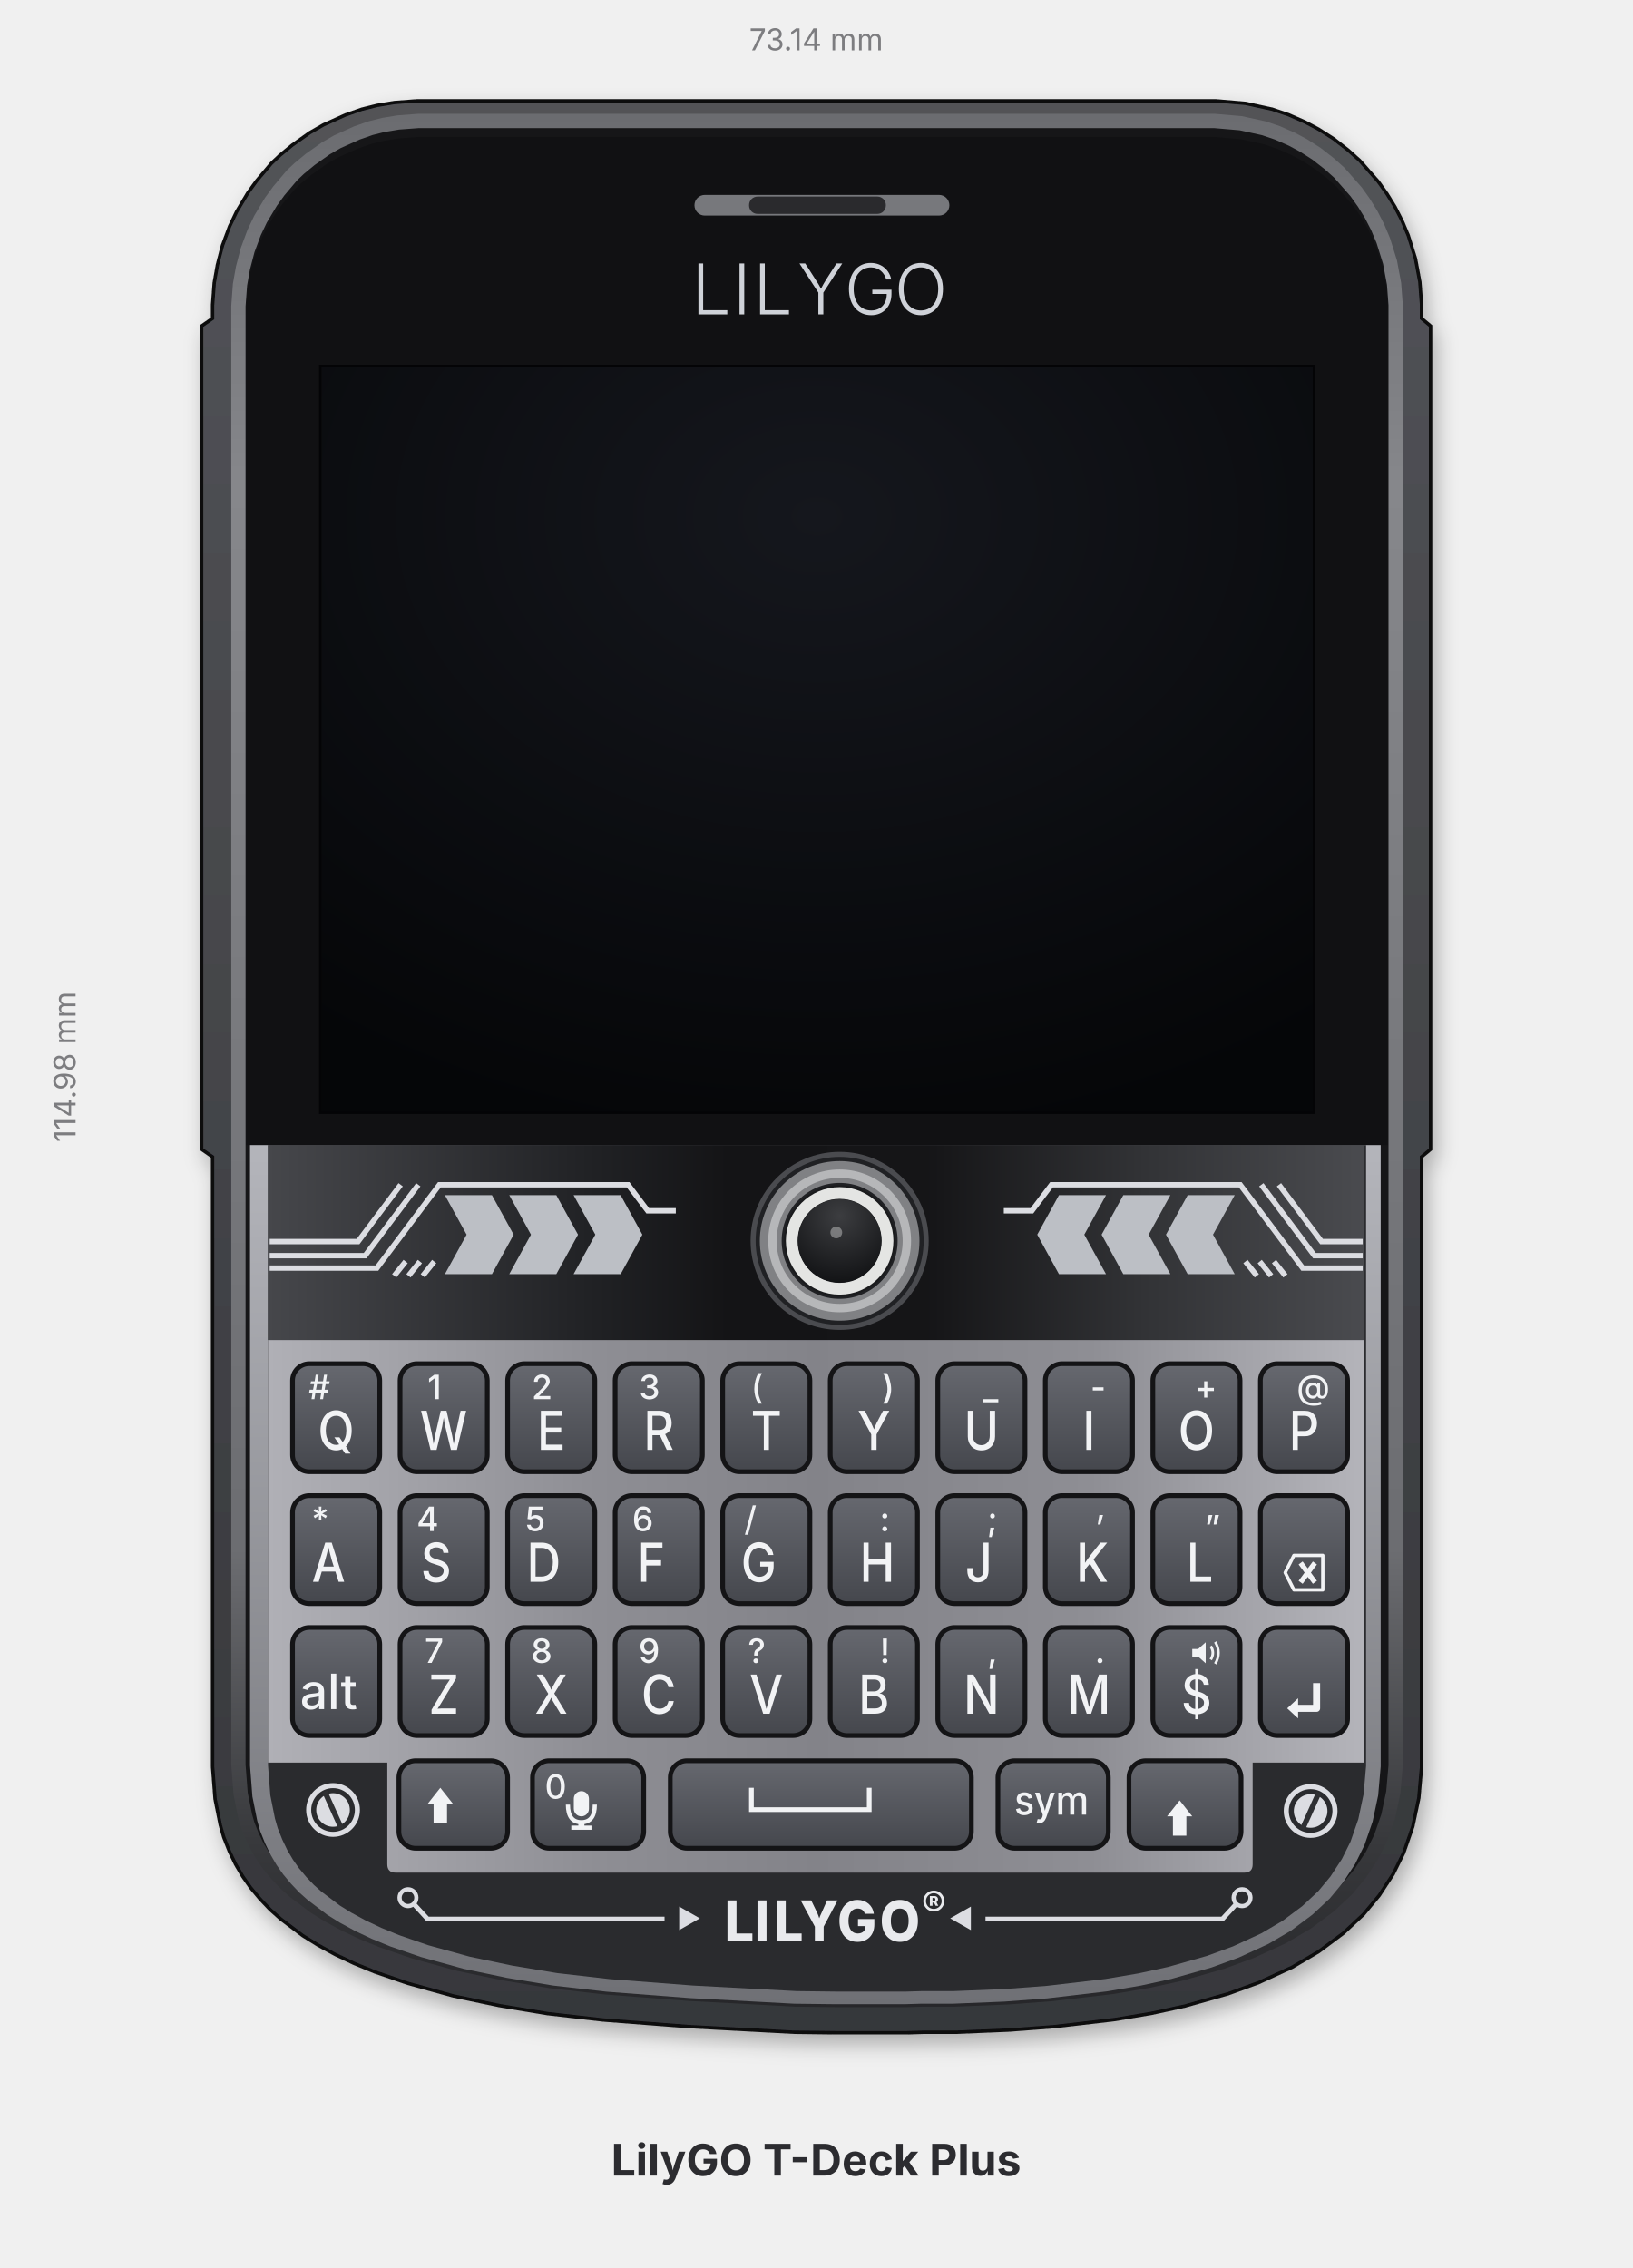
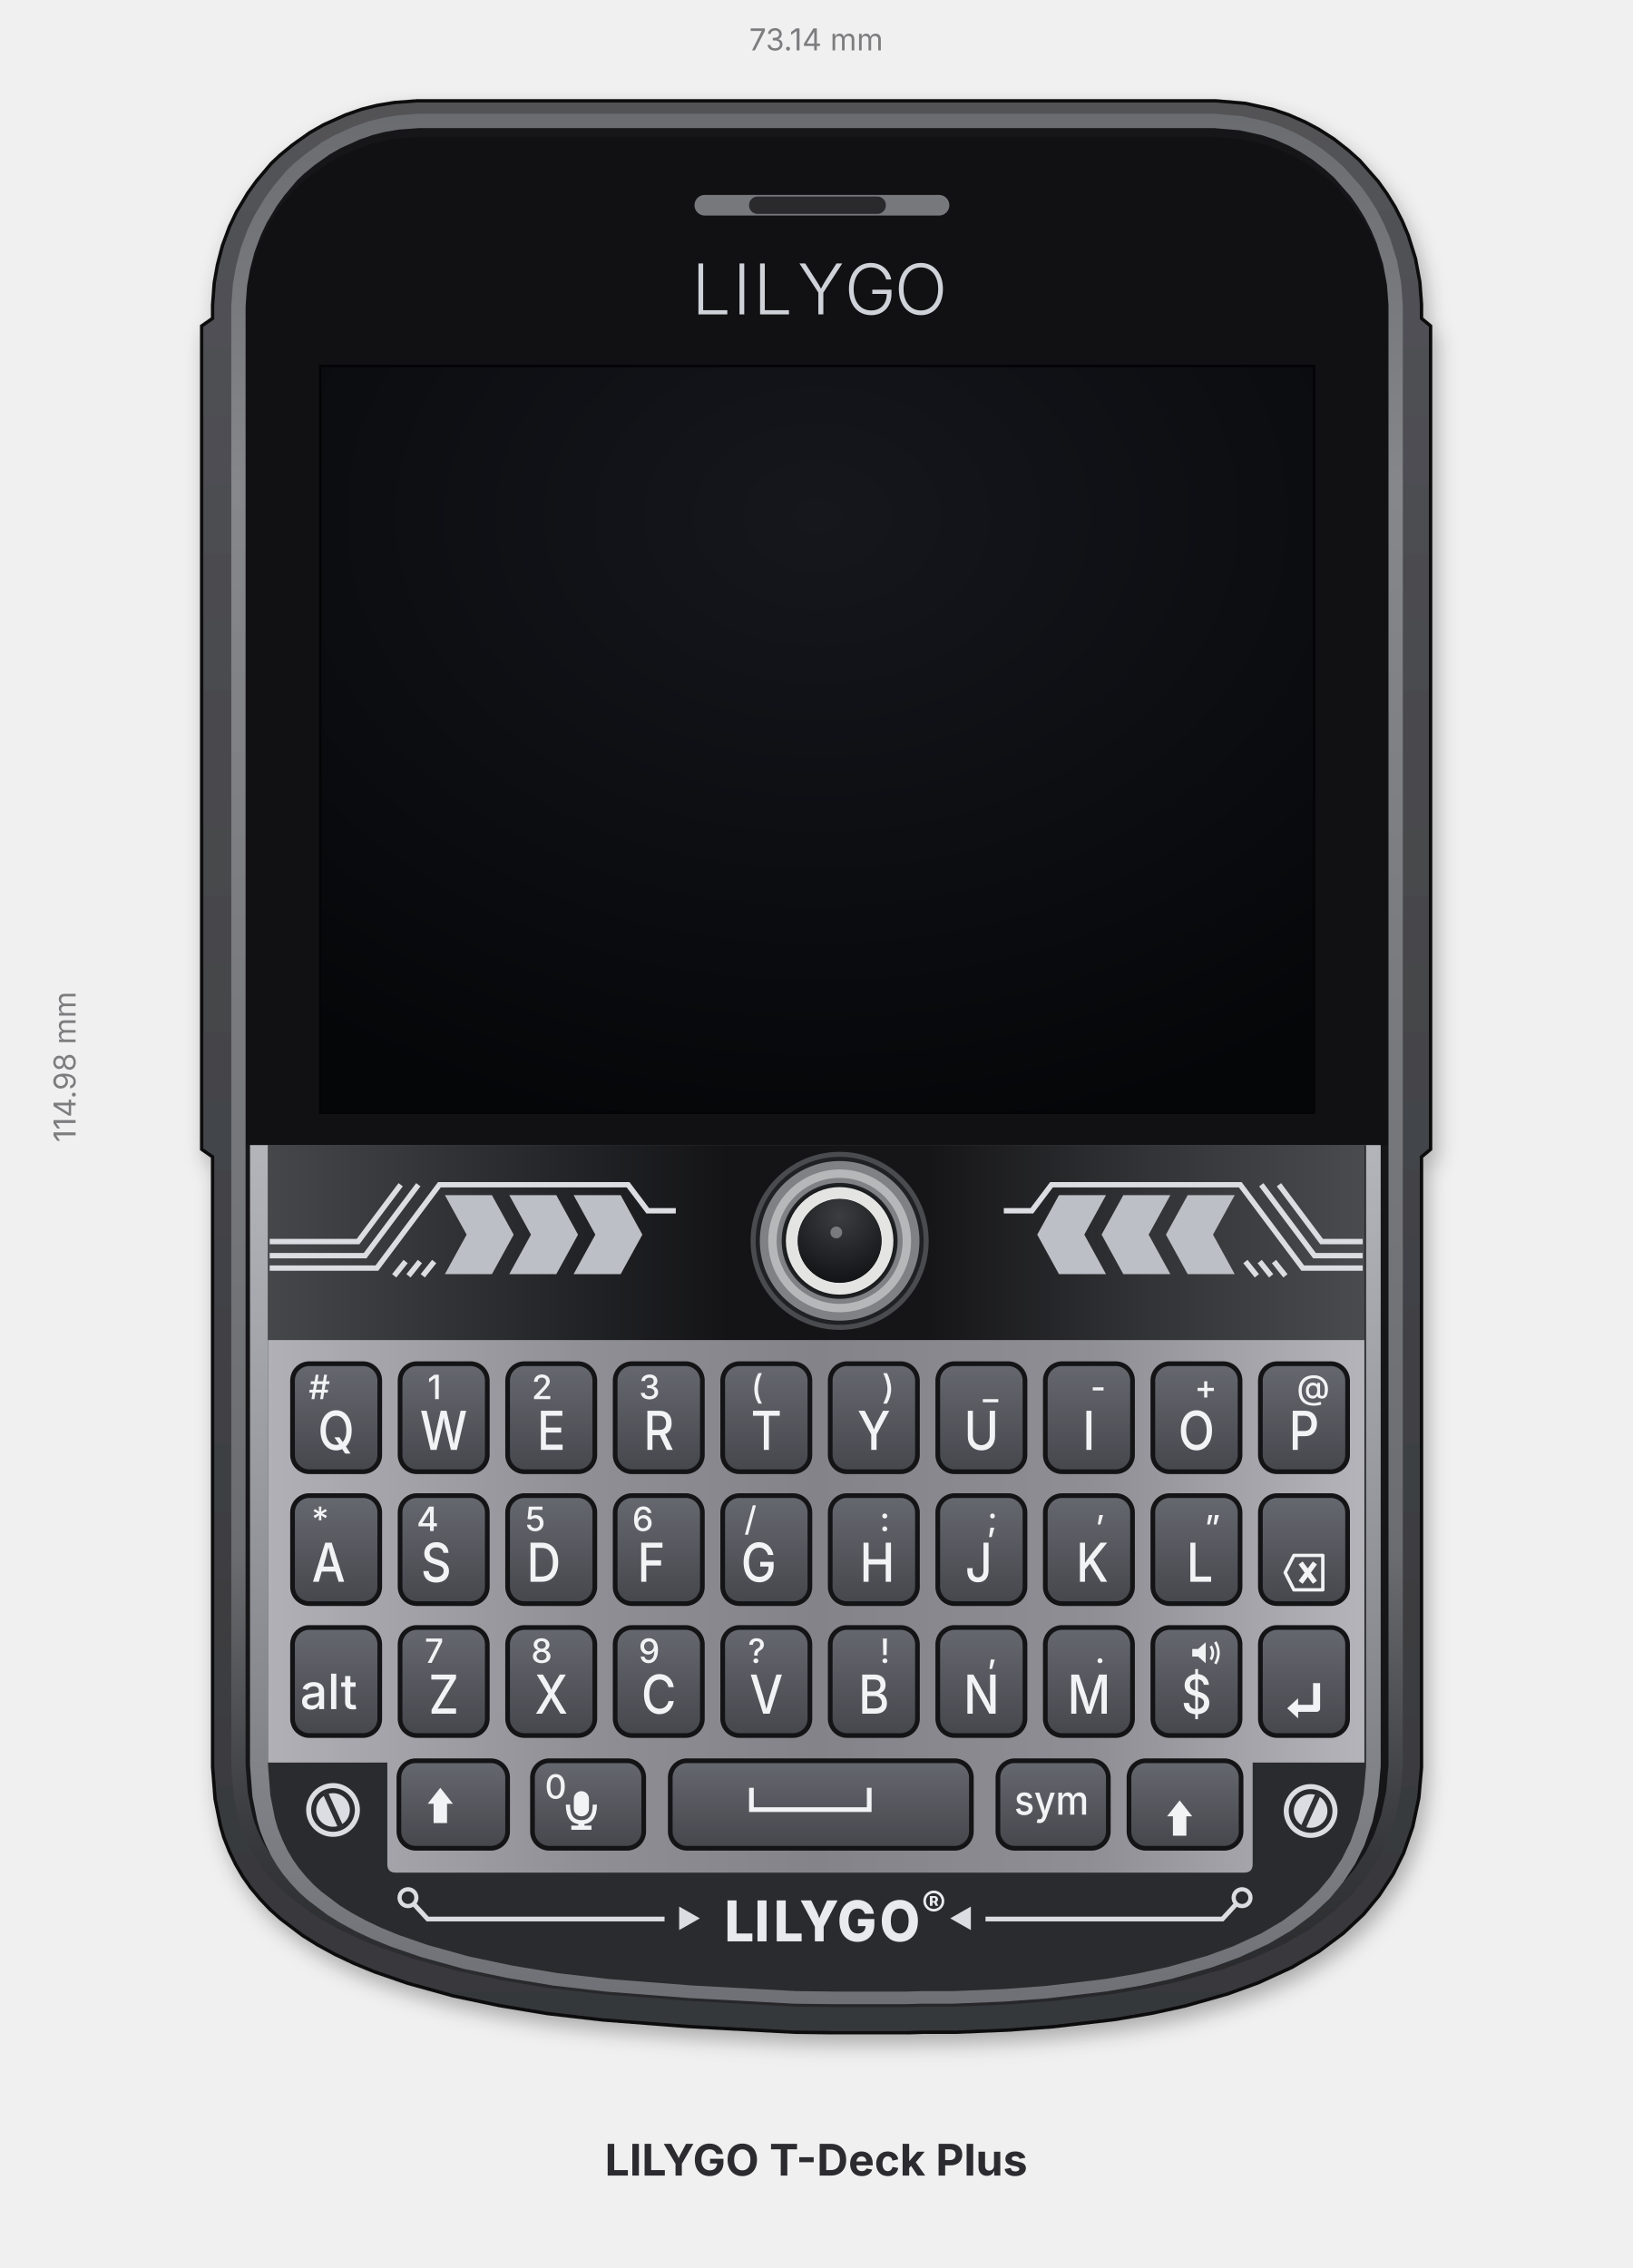
<svg xmlns="http://www.w3.org/2000/svg" viewBox="-12.0 -6.0 97.14 134.98" width="97.14mm" height="134.98mm" shape-rendering="geometricPrecision" font-family="Inter, Helvetica, Arial, sans-serif">
  <defs>
    <filter id="shadow_tdeck-plus" x="-10%" y="-10%" width="120%" height="120%">
      <feDropShadow dx="0.3" dy="0.6" stdDeviation="0.6" flood-opacity="0.28" />
    </filter>
    <linearGradient id="case_tdeck-plus" x1="0" y1="0" x2="0" y2="1">
      <stop offset="0%" stop-color="#525357" />
      <stop offset="100%" stop-color="#36373b" />
    </linearGradient>
    <linearGradient id="rim_tdeck-plus" gradientUnits="userSpaceOnUse" x1="0" y1="0" x2="0" y2="114.98">
      <stop offset="0%" stop-color="#6a6b6f" />
      <stop offset="20%" stop-color="#86878b" />
      <stop offset="75%" stop-color="#6c6d71" />
      <stop offset="90%" stop-color="#38393c" />
      <stop offset="100%" stop-color="#242427" />
    </linearGradient>
    <linearGradient id="plate_edge_tdeck-plus" x1="0" y1="0" x2="0" y2="1">
      <stop offset="0%" stop-color="#b4b5bb" />
      <stop offset="100%" stop-color="#6f7075" />
    </linearGradient>
    <linearGradient id="key_tdeck-plus" x1="0" y1="0" x2="0" y2="1">
      <stop offset="0%" stop-color="#66686f" />
      <stop offset="100%" stop-color="#45474d" />
    </linearGradient>
    <linearGradient id="band_tdeck-plus" gradientUnits="userSpaceOnUse" x1="3.95" y1="0" x2="69.2" y2="0">
      <stop offset="0%" stop-color="#46474b" />
      <stop offset="30%" stop-color="#202124" />
      <stop offset="42%" stop-color="#141416" />
      <stop offset="60%" stop-color="#151517" />
      <stop offset="80%" stop-color="#323336" />
      <stop offset="100%" stop-color="#4a4b4f" />
    </linearGradient>
    <linearGradient id="window_tdeck-plus" gradientUnits="userSpaceOnUse" x1="3.95" y1="0" x2="69.2" y2="0">
      <stop offset="0%" stop-color="#b0b0b6" />
      <stop offset="30%" stop-color="#8e8e94" />
      <stop offset="50%" stop-color="#838389" />
      <stop offset="75%" stop-color="#8e8e94" />
      <stop offset="100%" stop-color="#b4b4ba" />
    </linearGradient>
    <radialGradient id="screen_tdeck-plus" cx="50%" cy="20%" r="85%">
      <stop offset="0%" stop-color="#15171d" />
      <stop offset="100%" stop-color="#050608" />
    </radialGradient>
    <radialGradient id="wall_tdeck-plus" cx="50%" cy="20%" r="85%">
      <stop offset="0%" stop-color="#3a4a6a" />
      <stop offset="100%" stop-color="#0c0e16" />
    </radialGradient>
    <radialGradient id="ball_tdeck-plus" cx="50%" cy="20%" r="85%">
      <stop offset="0%" stop-color="#3c3d40" />
      <stop offset="100%" stop-color="#101113" />
    </radialGradient>
  </defs>
  <path d="M 12.82,0 L 60.37,0 62.12,0.15 63.72,0.5 64.69,0.83 65.67,1.26 66.48,1.69 67.37,2.26 68.24,2.94 68.92,3.55 70.02,4.8 70.54,5.53 71.02,6.31 71.44,7.13 71.81,8.01 72.24,9.39 72.5,10.78 72.6,12.12 72.6,12.95 73.14,13.4 73.14,62.4 72.6,62.85 72.6,99.18 72.44,101.01 72.08,102.71 71.54,104.27 70.91,105.54 70.08,106.81 69.15,107.93 67.94,109.06 66.48,110.15 64.9,111.08 62.92,111.99 61.09,112.66 58.52,113.39 56.55,113.82 54.37,114.19 50.7,114.62 48.04,114.82 44.87,114.95 42.98,114.95 41.97,114.98 37.78,114.98 35.28,114.95 28.96,114.61 23.9,114.22 20.59,113.84 17.71,113.36 14.99,112.79 12.28,112.04 10.31,111.36 9.07,110.85 7.95,110.32 6.92,109.76 6.02,109.2 4.71,108.21 4.08,107.65 3.49,107.03 2.92,106.35 2.45,105.68 2.02,104.95 1.65,104.18 1.32,103.35 1.11,102.62 0.8,101.07 0.65,99.12 0.65,62.85 0,62.4 0,13.4 0.65,12.95 0.65,12.18 0.75,10.83 0.94,9.76 1.24,8.61 1.66,7.48 2.08,6.6 2.75,5.48 3.28,4.75 4.15,3.72 4.66,3.24 5.4,2.63 6.43,1.9 7.25,1.43 8.56,0.84 9.53,0.5 10.45,0.27 11.48,0.1 Z" fill="url(#case_tdeck-plus)" stroke="#0a0a0c" stroke-width="0.2" filter="url(#shadow_tdeck-plus)" />
  <path d="M 12.89,1.2 L 60.29,1.2 61.839,1.333 63.222,1.635 64.025,1.908 64.879,2.283 65.575,2.653 66.348,3.148 67.122,3.753 67.705,4.276 68.709,5.417 69.169,6.063 69.606,6.772 69.988,7.519 70.325,8.319 70.725,9.603 70.966,10.892 71.06,12.152 71.06,99.077 70.921,100.663 70.62,102.085 70.172,103.38 69.658,104.417 68.954,105.493 68.167,106.441 67.105,107.433 65.783,108.42 64.335,109.272 62.466,110.131 60.729,110.767 58.239,111.475 56.332,111.891 54.208,112.251 50.591,112.675 47.974,112.872 44.847,113 42.963,113 41.953,113.03 37.787,113.03 35.317,113 29.034,112.662 24.008,112.275 20.749,111.901 17.921,111.43 15.262,110.872 12.626,110.143 10.728,109.488 9.554,109.005 8.5,108.506 7.541,107.985 6.735,107.483 5.532,106.574 5.004,106.105 4.504,105.579 4.023,105.005 3.645,104.467 3.3,103.881 3.001,103.259 2.739,102.6 2.586,102.067 2.322,100.748 2.19,99.029 2.19,12.212 2.284,10.938 2.46,9.947 2.739,8.879 3.127,7.836 3.505,7.043 4.122,6.012 4.594,5.361 5.386,4.424 5.805,4.03 6.466,3.484 7.39,2.83 8.073,2.438 9.241,1.912 10.062,1.625 10.829,1.433 11.703,1.289 Z" fill="#161618" stroke="url(#rim_tdeck-plus)" stroke-width="0.85" />
  <path d="M 12.889,2.15 L 60.291,2.15 61.842,2.283 63.22,2.584 64.012,2.854 64.851,3.222 65.526,3.581 66.27,4.057 67.011,4.636 67.549,5.119 68.496,6.194 68.91,6.776 69.307,7.421 69.65,8.09 69.945,8.793 70.304,9.943 70.516,11.078 70.6,12.206 70.6,62.15 2.65,62.15 2.65,12.265 2.735,11.116 2.889,10.251 3.137,9.298 3.483,8.369 3.815,7.672 4.383,6.723 4.81,6.134 5.553,5.255 5.927,4.903 6.559,4.383 7.451,3.75 8.106,3.375 9.255,2.857 10.065,2.573 10.827,2.383 11.7,2.239 Z" fill="#111113" />
  <path d="M 70.17,62.15 L 70.17,99.133 70.02,100.85 69.689,102.41 69.202,103.818 68.651,104.929 67.925,106.04 67.137,106.989 66.106,107.951 64.847,108.892 63.491,109.69 61.727,110.501 60.094,111.098 57.709,111.776 55.891,112.173 53.852,112.519 50.317,112.933 47.768,113.125 44.709,113.25 42.836,113.25 41.826,113.28 37.698,113.28 35.277,113.251 29.053,112.916 24.082,112.533 20.901,112.168 18.153,111.71 15.581,111.171 13.042,110.468 11.229,109.842 10.125,109.388 9.132,108.919 8.23,108.428 7.482,107.963 6.327,107.09 5.827,106.645 5.337,106.13 4.855,105.555 4.465,105 4.1,104.38 3.778,103.709 3.488,102.982 3.309,102.358 3.022,100.922 2.88,99.079 2.88,62.15 Z" fill="url(#plate_edge_tdeck-plus)" />
  <path d="M 69.3,62.15 L 69.3,99.11 69.155,100.771 68.839,102.264 68.376,103.6 67.861,104.638 67.181,105.678 66.456,106.552 65.501,107.444 64.325,108.322 63.061,109.065 61.385,109.836 59.833,110.404 57.522,111.061 55.766,111.444 53.783,111.78 50.304,112.188 47.8,112.376 44.785,112.5 42.918,112.5 41.908,112.53 37.805,112.53 35.416,112.501 29.231,112.169 24.295,111.788 21.166,111.429 18.472,110.98 15.959,110.453 13.489,109.77 11.74,109.166 10.692,108.735 9.751,108.29 8.9,107.827 8.217,107.402 7.126,106.578 6.68,106.181 6.233,105.712 5.789,105.182 5.435,104.678 5.099,104.107 4.799,103.482 4.529,102.803 4.364,102.23 4.088,100.848 3.95,99.058 3.95,62.15 Z" fill="#2a2b2e" />
  <path d="M 3.95 73.75 H 69.2 V 98.9 H 62.55 V 104.95 Q 62.55 105.45 62.05 105.45 H 11.55 Q 11.05 105.45 11.05 104.95 V 98.9 H 3.95 Z" fill="url(#window_tdeck-plus)" />
  <rect x="3.95" y="62.15" width="65.25" height="11.6" rx="0" ry="0" fill="url(#band_tdeck-plus)" />
  <rect x="29.33" y="5.6" width="15.17" height="1.23" rx="0.615" ry="0.615" fill="#77787c" />
  <rect x="32.58" y="5.7" width="8.14" height="1.03" rx="0.5" ry="0.5" fill="#2a2a2d" />
  <g class="legend" data-mark="lilygo-glass" data-plane="glass">
    <text x="30.33" y="12.71" font-size="4.15" fill="#cfd2d8" text-anchor="middle" font-weight="300">L</text>
    <text x="32.15" y="12.71" font-size="4.15" fill="#cfd2d8" text-anchor="middle" font-weight="300">I</text>
    <text x="34" y="12.71" font-size="4.15" fill="#cfd2d8" text-anchor="middle" font-weight="300">L</text>
    <text x="36.85" y="12.71" font-size="4.15" fill="#cfd2d8" text-anchor="middle" font-weight="300">Y</text>
    <text x="39.8" y="12.71" font-size="4.15" fill="#cfd2d8" text-anchor="middle" font-weight="300">G</text>
    <text x="42.8" y="12.71" font-size="4.15" fill="#cfd2d8" text-anchor="middle" font-weight="300">O</text>
  </g>
  <rect x="7.06" y="15.78" width="59.14" height="44.44" rx="0" ry="0" fill="url(#screen_tdeck-plus)" stroke="#040406" stroke-width="0.15" />
  <rect id="screen-active" x="7.83" y="16.4" width="57.6" height="43.2" fill="none" data-resolution="320x240" />
  <g class="legend" data-mark="band-print" data-plane="plate">
    <path d="M 4.05 67.89 H 9.31 L 11.845 64.51" stroke="#dcdde2" stroke-width="0.32" fill="none" stroke-linejoin="miter" />
    <path d="M 4.05 68.73 H 9.73 L 12.895 64.51" stroke="#dcdde2" stroke-width="0.32" fill="none" stroke-linejoin="miter" />
    <path d="M 4.05 69.47 H 10.43 L 14.15 64.51 H 25.38 L 26.55 66.06 H 28.22" stroke="#dcdde2" stroke-width="0.32" fill="none" stroke-linejoin="miter" />
    <path d="M 12.14 69.08 L 11.46 69.93" stroke="#dcdde2" stroke-width="0.32" fill="none" stroke-linejoin="miter" />
    <path d="M 12.99 69.08 L 12.31 69.93" stroke="#dcdde2" stroke-width="0.32" fill="none" stroke-linejoin="miter" />
    <path d="M 13.84 69.08 L 13.16 69.93" stroke="#dcdde2" stroke-width="0.32" fill="none" stroke-linejoin="miter" />
    <path d="M 14.477 65.13 L 17.277 65.13 L 18.57 67.48 L 17.277 69.83 L 14.477 69.83 L 15.77 67.48 Z" fill="#bcbfc5" />
    <path d="M 18.308 65.13 L 21.108 65.13 L 22.4 67.48 L 21.108 69.83 L 18.308 69.83 L 19.6 67.48 Z" fill="#bcbfc5" />
    <path d="M 22.137 65.13 L 24.938 65.13 L 26.23 67.48 L 24.938 69.83 L 22.137 69.83 L 23.43 67.48 Z" fill="#bcbfc5" />
    <path d="M 69.1 67.89 H 66.65 L 64.115 64.51" stroke="#dcdde2" stroke-width="0.32" fill="none" stroke-linejoin="miter" />
    <path d="M 69.1 68.73 H 66.23 L 63.065 64.51" stroke="#dcdde2" stroke-width="0.32" fill="none" stroke-linejoin="miter" />
    <path d="M 69.1 69.47 H 65.53 L 61.81 64.51 H 50.58 L 49.41 66.06 H 47.74" stroke="#dcdde2" stroke-width="0.32" fill="none" stroke-linejoin="miter" />
    <path d="M 63.82 69.08 L 64.5 69.93" stroke="#dcdde2" stroke-width="0.32" fill="none" stroke-linejoin="miter" />
    <path d="M 62.97 69.08 L 63.65 69.93" stroke="#dcdde2" stroke-width="0.32" fill="none" stroke-linejoin="miter" />
    <path d="M 62.12 69.08 L 62.8 69.93" stroke="#dcdde2" stroke-width="0.32" fill="none" stroke-linejoin="miter" />
    <path d="M 61.482 65.13 L 58.682 65.13 L 57.39 67.48 L 58.682 69.83 L 61.482 69.83 L 60.19 67.48 Z" fill="#bcbfc5" />
    <path d="M 57.652 65.13 L 54.852 65.13 L 53.56 67.48 L 54.852 69.83 L 57.652 69.83 L 56.36 67.48 Z" fill="#bcbfc5" />
    <path d="M 53.822 65.13 L 51.022 65.13 L 49.73 67.48 L 51.022 69.83 L 53.822 69.83 L 52.53 67.48 Z" fill="#bcbfc5" />
  </g>
  <circle cx="37.97" cy="67.85" r="5.15" fill="#202124" stroke="#4a4b4f" stroke-width="0.3" />
  <circle cx="37.97" cy="67.85" r="4.1" fill="none" stroke="#808184" stroke-width="1.3" />
  <circle cx="37.97" cy="67.85" r="4" fill="none" stroke="#b6b7b9" stroke-width="0.5" />
  <circle cx="37.97" cy="67.85" r="3.32" fill="#1a1b1d" />
  <circle cx="37.97" cy="67.85" r="2.85" fill="none" stroke="#e4e5e3" stroke-width="0.7" />
  <circle cx="37.97" cy="67.85" r="2.48" fill="url(#ball_tdeck-plus)" />
  <circle cx="37.77" cy="67.35" r="0.35" fill="#ffffff" opacity="0.35" />
  <rect x="5.41" y="75.16" width="5.19" height="6.43" rx="1" ry="1" fill="url(#key_tdeck-plus)" stroke="#141416" stroke-width="0.28" />
  <g class="legend" data-key="Q">
    <text x="0" y="0" transform="translate(8.005 80.29) scale(0.88 1)" font-size="3.2" fill="#f2f3f5" text-anchor="middle" font-weight="500">Q</text>
    <text x="7.005" y="77.27" font-size="2" fill="#f2f3f5" text-anchor="middle" font-weight="500">#</text>
  </g>
  <rect x="11.81" y="75.16" width="5.19" height="6.43" rx="1" ry="1" fill="url(#key_tdeck-plus)" stroke="#141416" stroke-width="0.28" />
  <g class="legend" data-key="W">
    <text x="0" y="0" transform="translate(14.405 80.29) scale(0.88 1)" font-size="3.2" fill="#f2f3f5" text-anchor="middle" font-weight="500">W</text>
    <text x="13.855" y="77.27" font-size="2" fill="#f2f3f5" text-anchor="middle" font-weight="500">1</text>
  </g>
  <rect x="18.21" y="75.16" width="5.19" height="6.43" rx="1" ry="1" fill="url(#key_tdeck-plus)" stroke="#141416" stroke-width="0.28" />
  <g class="legend" data-key="E">
    <text x="0" y="0" transform="translate(20.805 80.29) scale(0.88 1)" font-size="3.2" fill="#f2f3f5" text-anchor="middle" font-weight="500">E</text>
    <text x="20.255" y="77.27" font-size="2" fill="#f2f3f5" text-anchor="middle" font-weight="500">2</text>
  </g>
  <rect x="24.61" y="75.16" width="5.19" height="6.43" rx="1" ry="1" fill="url(#key_tdeck-plus)" stroke="#141416" stroke-width="0.28" />
  <g class="legend" data-key="R">
    <text x="0" y="0" transform="translate(27.205 80.29) scale(0.88 1)" font-size="3.2" fill="#f2f3f5" text-anchor="middle" font-weight="500">R</text>
    <text x="26.655" y="77.27" font-size="2" fill="#f2f3f5" text-anchor="middle" font-weight="500">3</text>
  </g>
  <rect x="31.01" y="75.16" width="5.19" height="6.43" rx="1" ry="1" fill="url(#key_tdeck-plus)" stroke="#141416" stroke-width="0.28" />
  <g class="legend" data-key="T">
    <text x="0" y="0" transform="translate(33.605 80.29) scale(0.88 1)" font-size="3.2" fill="#f2f3f5" text-anchor="middle" font-weight="500">T</text>
    <text x="33.055" y="77.27" font-size="2" fill="#f2f3f5" text-anchor="middle" font-weight="500">(</text>
  </g>
  <rect x="37.41" y="75.16" width="5.19" height="6.43" rx="1" ry="1" fill="url(#key_tdeck-plus)" stroke="#141416" stroke-width="0.28" />
  <g class="legend" data-key="Y">
    <text x="0" y="0" transform="translate(40.005 80.29) scale(0.88 1)" font-size="3.2" fill="#f2f3f5" text-anchor="middle" font-weight="500">Y</text>
    <text x="40.855" y="77.27" font-size="2" fill="#f2f3f5" text-anchor="middle" font-weight="500">)</text>
  </g>
  <rect x="43.81" y="75.16" width="5.19" height="6.43" rx="1" ry="1" fill="url(#key_tdeck-plus)" stroke="#141416" stroke-width="0.28" />
  <g class="legend" data-key="U">
    <text x="0" y="0" transform="translate(46.405 80.29) scale(0.88 1)" font-size="3.2" fill="#f2f3f5" text-anchor="middle" font-weight="500">U</text>
    <text x="46.955" y="77.27" font-size="2" fill="#f2f3f5" text-anchor="middle" font-weight="500">_</text>
  </g>
  <rect x="50.21" y="75.16" width="5.19" height="6.43" rx="1" ry="1" fill="url(#key_tdeck-plus)" stroke="#141416" stroke-width="0.28" />
  <g class="legend" data-key="I">
    <text x="0" y="0" transform="translate(52.805 80.29) scale(0.88 1)" font-size="3.2" fill="#f2f3f5" text-anchor="middle" font-weight="500">I</text>
    <text x="53.355" y="77.27" font-size="2" fill="#f2f3f5" text-anchor="middle" font-weight="500">-</text>
  </g>
  <rect x="56.61" y="75.16" width="5.19" height="6.43" rx="1" ry="1" fill="url(#key_tdeck-plus)" stroke="#141416" stroke-width="0.28" />
  <g class="legend" data-key="O">
    <text x="0" y="0" transform="translate(59.205 80.29) scale(0.88 1)" font-size="3.2" fill="#f2f3f5" text-anchor="middle" font-weight="500">O</text>
    <text x="59.755" y="77.27" font-size="2" fill="#f2f3f5" text-anchor="middle" font-weight="500">+</text>
  </g>
  <rect x="63.01" y="75.16" width="5.19" height="6.43" rx="1" ry="1" fill="url(#key_tdeck-plus)" stroke="#141416" stroke-width="0.28" />
  <g class="legend" data-key="P">
    <text x="0" y="0" transform="translate(65.605 80.29) scale(0.88 1)" font-size="3.2" fill="#f2f3f5" text-anchor="middle" font-weight="500">P</text>
    <text x="66.155" y="77.27" font-size="2" fill="#f2f3f5" text-anchor="middle" font-weight="500">@</text>
  </g>
  <rect x="5.41" y="83.01" width="5.19" height="6.43" rx="1" ry="1" fill="url(#key_tdeck-plus)" stroke="#141416" stroke-width="0.28" />
  <g class="legend" data-key="A">
    <text x="0" y="0" transform="translate(7.555 88.14) scale(0.88 1)" font-size="3.2" fill="#f2f3f5" text-anchor="middle" font-weight="500">A</text>
    <text x="7.055" y="85.12" font-size="2" fill="#f2f3f5" text-anchor="middle" font-weight="500">*</text>
  </g>
  <rect x="11.81" y="83.01" width="5.19" height="6.43" rx="1" ry="1" fill="url(#key_tdeck-plus)" stroke="#141416" stroke-width="0.28" />
  <g class="legend" data-key="S">
    <text x="0" y="0" transform="translate(13.955 88.14) scale(0.88 1)" font-size="3.2" fill="#f2f3f5" text-anchor="middle" font-weight="500">S</text>
    <text x="13.455" y="85.12" font-size="2" fill="#f2f3f5" text-anchor="middle" font-weight="500">4</text>
  </g>
  <rect x="18.21" y="83.01" width="5.19" height="6.43" rx="1" ry="1" fill="url(#key_tdeck-plus)" stroke="#141416" stroke-width="0.28" />
  <g class="legend" data-key="D">
    <text x="0" y="0" transform="translate(20.355 88.14) scale(0.88 1)" font-size="3.2" fill="#f2f3f5" text-anchor="middle" font-weight="500">D</text>
    <text x="19.855" y="85.12" font-size="2" fill="#f2f3f5" text-anchor="middle" font-weight="500">5</text>
  </g>
  <rect x="24.61" y="83.01" width="5.19" height="6.43" rx="1" ry="1" fill="url(#key_tdeck-plus)" stroke="#141416" stroke-width="0.28" />
  <g class="legend" data-key="F">
    <text x="0" y="0" transform="translate(26.755 88.14) scale(0.88 1)" font-size="3.2" fill="#f2f3f5" text-anchor="middle" font-weight="500">F</text>
    <text x="26.255" y="85.12" font-size="2" fill="#f2f3f5" text-anchor="middle" font-weight="500">6</text>
  </g>
  <rect x="31.01" y="83.01" width="5.19" height="6.43" rx="1" ry="1" fill="url(#key_tdeck-plus)" stroke="#141416" stroke-width="0.28" />
  <g class="legend" data-key="G">
    <text x="0" y="0" transform="translate(33.155 88.14) scale(0.88 1)" font-size="3.2" fill="#f2f3f5" text-anchor="middle" font-weight="500">G</text>
    <text x="32.655" y="85.12" font-size="2" fill="#f2f3f5" text-anchor="middle" font-weight="500">/</text>
  </g>
  <rect x="37.41" y="83.01" width="5.19" height="6.43" rx="1" ry="1" fill="url(#key_tdeck-plus)" stroke="#141416" stroke-width="0.28" />
  <g class="legend" data-key="H">
    <text x="0" y="0" transform="translate(40.205 88.14) scale(0.88 1)" font-size="3.2" fill="#f2f3f5" text-anchor="middle" font-weight="500">H</text>
    <text x="40.655" y="85.12" font-size="2" fill="#f2f3f5" text-anchor="middle" font-weight="500">:</text>
  </g>
  <rect x="43.81" y="83.01" width="5.19" height="6.43" rx="1" ry="1" fill="url(#key_tdeck-plus)" stroke="#141416" stroke-width="0.28" />
  <g class="legend" data-key="J">
    <text x="0" y="0" transform="translate(46.255 88.14) scale(0.88 1)" font-size="3.2" fill="#f2f3f5" text-anchor="middle" font-weight="500">J</text>
    <text x="47.055" y="85.12" font-size="2" fill="#f2f3f5" text-anchor="middle" font-weight="500">;</text>
  </g>
  <rect x="50.21" y="83.01" width="5.19" height="6.43" rx="1" ry="1" fill="url(#key_tdeck-plus)" stroke="#141416" stroke-width="0.28" />
  <g class="legend" data-key="K">
    <text x="0" y="0" transform="translate(53.005 88.14) scale(0.88 1)" font-size="3.2" fill="#f2f3f5" text-anchor="middle" font-weight="500">K</text>
    <text x="53.455" y="85.62" font-size="2" fill="#f2f3f5" text-anchor="middle" font-weight="500">’</text>
  </g>
  <rect x="56.61" y="83.01" width="5.19" height="6.43" rx="1" ry="1" fill="url(#key_tdeck-plus)" stroke="#141416" stroke-width="0.28" />
  <g class="legend" data-key="L">
    <text x="0" y="0" transform="translate(59.405 88.14) scale(0.88 1)" font-size="3.2" fill="#f2f3f5" text-anchor="middle" font-weight="500">L</text>
    <text x="60.155" y="85.62" font-size="2" fill="#f2f3f5" text-anchor="middle" font-weight="500">”</text>
  </g>
  <rect x="63.01" y="83.01" width="5.19" height="6.43" rx="1" ry="1" fill="url(#key_tdeck-plus)" stroke="#141416" stroke-width="0.28" />
  <g class="legend" data-key="backspace">
    <path d="M 64.485 87.595 L 65.005 86.57 H 66.725 V 88.62 H 65.005 Z" stroke="#f2f3f5" fill="none" stroke-linejoin="round" stroke-width="0.2" />
    <path d="M 65.405 87.02 L 66.255 88.17 M 66.255 87.02 L 65.405 88.17" stroke="#f2f3f5" fill="none" stroke-linejoin="round" stroke-width="0.3" />
  </g>
  <rect x="5.41" y="90.86" width="5.19" height="6.43" rx="1" ry="1" fill="url(#key_tdeck-plus)" stroke="#141416" stroke-width="0.28" />
  <g class="legend" data-key="alt">
    <text x="7.555" y="95.72" font-size="2.9" fill="#f2f3f5" text-anchor="middle" font-weight="500">alt</text>
  </g>
  <rect x="11.81" y="90.86" width="5.19" height="6.43" rx="1" ry="1" fill="url(#key_tdeck-plus)" stroke="#141416" stroke-width="0.28" />
  <g class="legend" data-key="Z">
    <text x="0" y="0" transform="translate(14.405 95.99) scale(0.88 1)" font-size="3.2" fill="#f2f3f5" text-anchor="middle" font-weight="500">Z</text>
    <text x="13.835" y="92.97" font-size="2" fill="#f2f3f5" text-anchor="middle" font-weight="500">7</text>
  </g>
  <rect x="18.21" y="90.86" width="5.19" height="6.43" rx="1" ry="1" fill="url(#key_tdeck-plus)" stroke="#141416" stroke-width="0.28" />
  <g class="legend" data-key="X">
    <text x="0" y="0" transform="translate(20.805 95.99) scale(0.88 1)" font-size="3.2" fill="#f2f3f5" text-anchor="middle" font-weight="500">X</text>
    <text x="20.235" y="92.97" font-size="2" fill="#f2f3f5" text-anchor="middle" font-weight="500">8</text>
  </g>
  <rect x="24.61" y="90.86" width="5.19" height="6.43" rx="1" ry="1" fill="url(#key_tdeck-plus)" stroke="#141416" stroke-width="0.28" />
  <g class="legend" data-key="C">
    <text x="0" y="0" transform="translate(27.205 95.99) scale(0.88 1)" font-size="3.2" fill="#f2f3f5" text-anchor="middle" font-weight="500">C</text>
    <text x="26.635" y="92.97" font-size="2" fill="#f2f3f5" text-anchor="middle" font-weight="500">9</text>
  </g>
  <rect x="31.01" y="90.86" width="5.19" height="6.43" rx="1" ry="1" fill="url(#key_tdeck-plus)" stroke="#141416" stroke-width="0.28" />
  <g class="legend" data-key="V">
    <text x="0" y="0" transform="translate(33.605 95.99) scale(0.88 1)" font-size="3.2" fill="#f2f3f5" text-anchor="middle" font-weight="500">V</text>
    <text x="33.035" y="92.97" font-size="2" fill="#f2f3f5" text-anchor="middle" font-weight="500">?</text>
  </g>
  <rect x="37.41" y="90.86" width="5.19" height="6.43" rx="1" ry="1" fill="url(#key_tdeck-plus)" stroke="#141416" stroke-width="0.28" />
  <g class="legend" data-key="B">
    <text x="0" y="0" transform="translate(40.005 95.99) scale(0.88 1)" font-size="3.2" fill="#f2f3f5" text-anchor="middle" font-weight="500">B</text>
    <text x="40.665" y="92.97" font-size="2" fill="#f2f3f5" text-anchor="middle" font-weight="500">!</text>
  </g>
  <rect x="43.81" y="90.86" width="5.19" height="6.43" rx="1" ry="1" fill="url(#key_tdeck-plus)" stroke="#141416" stroke-width="0.28" />
  <g class="legend" data-key="N">
    <text x="0" y="0" transform="translate(46.405 95.99) scale(0.88 1)" font-size="3.2" fill="#f2f3f5" text-anchor="middle" font-weight="500">N</text>
    <text x="47.065" y="92.97" font-size="2" fill="#f2f3f5" text-anchor="middle" font-weight="500">,</text>
  </g>
  <rect x="50.21" y="90.86" width="5.19" height="6.43" rx="1" ry="1" fill="url(#key_tdeck-plus)" stroke="#141416" stroke-width="0.28" />
  <g class="legend" data-key="M">
    <text x="0" y="0" transform="translate(52.805 95.99) scale(0.88 1)" font-size="3.2" fill="#f2f3f5" text-anchor="middle" font-weight="500">M</text>
    <text x="53.465" y="92.97" font-size="2" fill="#f2f3f5" text-anchor="middle" font-weight="500">.</text>
  </g>
  <rect x="56.61" y="90.86" width="5.19" height="6.43" rx="1" ry="1" fill="url(#key_tdeck-plus)" stroke="#141416" stroke-width="0.28" />
  <g class="legend" data-key="dollar">
    <text x="0" y="0" transform="translate(59.205 95.99) scale(0.88 1)" font-size="3.2" fill="#f2f3f5" text-anchor="middle" font-weight="500">$</text>
    <path d="M 58.955 92.14 H 59.305 L 59.755 91.74 V 92.99 L 59.305 92.59 H 58.955 Z" fill="#f2f3f5" />
    <path d="M 60.055 91.97 Q 60.305 92.37 60.055 92.77 M 60.325 91.72 Q 60.705 92.37 60.325 93.02" stroke="#f2f3f5" fill="none" stroke-linejoin="round" stroke-width="0.16" />
  </g>
  <rect x="63.01" y="90.86" width="5.19" height="6.43" rx="1" ry="1" fill="url(#key_tdeck-plus)" stroke="#141416" stroke-width="0.28" />
  <g class="legend" data-key="enter">
    <path d="M 66.355 94.17 V 95.67 H 65.155" stroke="#f2f3f5" fill="none" stroke-linejoin="round" stroke-width="0.42" />
    <path d="M 64.605 95.67 L 65.255 95.07 L 65.255 96.27 Z" fill="#f2f3f5" />
  </g>
  <rect x="11.74" y="98.79" width="6.47" height="5.21" rx="1" ry="1" fill="url(#key_tdeck-plus)" stroke="#141416" stroke-width="0.28" />
  <g class="legend" data-key="shift-left">
    <path d="M 14.205 100.4 L 14.955 101.35 H 14.605 V 102.5 H 13.805 V 101.35 H 13.455 Z" fill="#f2f3f5" />
  </g>
  <rect x="19.69" y="98.79" width="6.62" height="5.21" rx="1" ry="1" fill="url(#key_tdeck-plus)" stroke="#141416" stroke-width="0.28" />
  <g class="legend" data-key="mic">
    <text x="21.07" y="101.05" font-size="2" fill="#f2f3f5" text-anchor="middle" font-weight="500">0</text>
    <rect x="22.15" y="100.6" width="0.9" height="1.5" rx="0.45" ry="0.45" fill="#f2f3f5" />
    <path d="M 21.8 101.4 Q 21.8 102.45 22.6 102.45 Q 23.4 102.45 23.4 101.4" stroke="#f2f3f5" fill="none" stroke-linejoin="round" stroke-width="0.25" />
    <path d="M 22.42 102.45 H 22.78 V 102.65 H 23.2 V 102.9 H 22 V 102.65 H 22.42 Z" fill="#f2f3f5" />
  </g>
  <rect x="27.89" y="98.79" width="17.92" height="5.21" rx="1" ry="1" fill="url(#key_tdeck-plus)" stroke="#141416" stroke-width="0.28" />
  <g class="legend" data-key="space">
    <path d="M 32.72 100.4 V 101.7 H 39.73 V 100.4" stroke="#f2f3f5" stroke-width="0.28" fill="none" />
  </g>
  <rect x="47.39" y="98.79" width="6.57" height="5.21" rx="1" ry="1" fill="url(#key_tdeck-plus)" stroke="#141416" stroke-width="0.28" />
  <g class="legend" data-key="sym">
    <text x="0" y="0" transform="translate(50.575 102) scale(0.92 1)" font-size="2.4" fill="#f2f3f5" text-anchor="middle" font-weight="500">sym</text>
  </g>
  <rect x="55.19" y="98.79" width="6.67" height="5.21" rx="1" ry="1" fill="url(#key_tdeck-plus)" stroke="#141416" stroke-width="0.28" />
  <g class="legend" data-key="shift-right">
    <path d="M 58.205 101.15 L 58.955 102.1 H 58.605 V 103.25 H 57.805 V 102.1 H 57.455 Z" fill="#f2f3f5" />
  </g>
  <g class="legend" data-mark="bottom-print" data-plane="plate">
    <circle cx="7.82" cy="101.72" r="1.45" fill="none" stroke="#dcdde2" stroke-width="0.3" />
    <circle cx="66" cy="101.78" r="1.45" fill="none" stroke="#dcdde2" stroke-width="0.3" />
    <circle cx="12.28" cy="106.94" r="0.5" fill="none" stroke="#dcdde2" stroke-width="0.25" />
    <path d="M 12.62 107.31 L 13.45 108.21 H 27.55" stroke="#dcdde2" stroke-width="0.28" fill="none" />
    <path d="M 28.42 107.47 L 29.65 108.17 L 28.42 108.87 Z" fill="#dcdde2" />
    <circle cx="61.92" cy="106.94" r="0.5" fill="none" stroke="#dcdde2" stroke-width="0.25" />
    <path d="M 61.58 107.31 L 60.75 108.21 H 46.65" stroke="#dcdde2" stroke-width="0.28" fill="none" />
    <path d="M 45.78 107.47 L 44.55 108.17 L 45.78 108.87 Z" fill="#dcdde2" />
    <text x="0" y="0" transform="translate(32 109.54) scale(0.93 1)" font-size="3.35" fill="#e9eaed" text-anchor="middle" font-weight="800">L</text>
    <text x="0" y="0" transform="translate(33.35 109.54) scale(0.93 1)" font-size="3.35" fill="#e9eaed" text-anchor="middle" font-weight="800">I</text>
    <text x="0" y="0" transform="translate(34.93 109.54) scale(0.93 1)" font-size="3.35" fill="#e9eaed" text-anchor="middle" font-weight="800">L</text>
    <text x="0" y="0" transform="translate(36.75 109.54) scale(0.93 1)" font-size="3.35" fill="#e9eaed" text-anchor="middle" font-weight="800">Y</text>
    <text x="0" y="0" transform="translate(39 109.54) scale(0.93 1)" font-size="3.35" fill="#e9eaed" text-anchor="middle" font-weight="800">G</text>
    <text x="0" y="0" transform="translate(41.55 109.54) scale(0.93 1)" font-size="3.35" fill="#e9eaed" text-anchor="middle" font-weight="800">O</text>
    <text x="43.57" y="108.14" font-size="2.2" fill="#e9eaed" text-anchor="middle" font-weight="600">®</text>
  </g>
  <g class="legend" data-mark="round-marks" data-plane="plate-marks">
    <circle cx="7.82" cy="101.72" r="1" fill="#dcdde2" />
    <path d="M 7.325 100.62 L 8.315 102.82" stroke="#2f3033" stroke-width="0.32" fill="none" />
    <circle cx="66" cy="101.78" r="1" fill="#dcdde2" />
    <path d="M 66.495 100.68 L 65.505 102.88" stroke="#2f3033" stroke-width="0.32" fill="none" />
  </g>
  <g id="hotspots" display="none">
    <circle id="hs-key-Q" cx="8.005" cy="78.375" r="2.735" data-face="front" data-w="5.47" data-h="6.71" data-label="Q" />
    <circle id="hs-key-W" cx="14.405" cy="78.375" r="2.735" data-face="front" data-w="5.47" data-h="6.71" data-label="W" />
    <circle id="hs-key-E" cx="20.805" cy="78.375" r="2.735" data-face="front" data-w="5.47" data-h="6.71" data-label="E" />
    <circle id="hs-key-R" cx="27.205" cy="78.375" r="2.735" data-face="front" data-w="5.47" data-h="6.71" data-label="R" />
    <circle id="hs-key-T" cx="33.605" cy="78.375" r="2.735" data-face="front" data-w="5.47" data-h="6.71" data-label="T" />
    <circle id="hs-key-Y" cx="40.005" cy="78.375" r="2.735" data-face="front" data-w="5.47" data-h="6.71" data-label="Y" />
    <circle id="hs-key-U" cx="46.405" cy="78.375" r="2.735" data-face="front" data-w="5.47" data-h="6.71" data-label="U" />
    <circle id="hs-key-I" cx="52.805" cy="78.375" r="2.735" data-face="front" data-w="5.47" data-h="6.71" data-label="I" />
    <circle id="hs-key-O" cx="59.205" cy="78.375" r="2.735" data-face="front" data-w="5.47" data-h="6.71" data-label="O" />
    <circle id="hs-key-P" cx="65.605" cy="78.375" r="2.735" data-face="front" data-w="5.47" data-h="6.71" data-label="P" />
    <circle id="hs-key-A" cx="8.005" cy="86.225" r="2.735" data-face="front" data-w="5.47" data-h="6.71" data-label="A" />
    <circle id="hs-key-S" cx="14.405" cy="86.225" r="2.735" data-face="front" data-w="5.47" data-h="6.71" data-label="S" />
    <circle id="hs-key-D" cx="20.805" cy="86.225" r="2.735" data-face="front" data-w="5.47" data-h="6.71" data-label="D" />
    <circle id="hs-key-F" cx="27.205" cy="86.225" r="2.735" data-face="front" data-w="5.47" data-h="6.71" data-label="F" />
    <circle id="hs-key-G" cx="33.605" cy="86.225" r="2.735" data-face="front" data-w="5.47" data-h="6.71" data-label="G" />
    <circle id="hs-key-H" cx="40.005" cy="86.225" r="2.735" data-face="front" data-w="5.47" data-h="6.71" data-label="H" />
    <circle id="hs-key-J" cx="46.405" cy="86.225" r="2.735" data-face="front" data-w="5.47" data-h="6.71" data-label="J" />
    <circle id="hs-key-K" cx="52.805" cy="86.225" r="2.735" data-face="front" data-w="5.47" data-h="6.71" data-label="K" />
    <circle id="hs-key-L" cx="59.205" cy="86.225" r="2.735" data-face="front" data-w="5.47" data-h="6.71" data-label="L" />
    <circle id="hs-key-backspace" cx="65.605" cy="86.225" r="2.735" data-face="front" data-w="5.47" data-h="6.71" data-label="backspace" />
    <circle id="hs-key-alt" cx="8.005" cy="94.075" r="2.735" data-face="front" data-w="5.47" data-h="6.71" data-label="alt" />
    <circle id="hs-key-Z" cx="14.405" cy="94.075" r="2.735" data-face="front" data-w="5.47" data-h="6.71" data-label="Z" />
    <circle id="hs-key-X" cx="20.805" cy="94.075" r="2.735" data-face="front" data-w="5.47" data-h="6.71" data-label="X" />
    <circle id="hs-key-C" cx="27.205" cy="94.075" r="2.735" data-face="front" data-w="5.47" data-h="6.71" data-label="C" />
    <circle id="hs-key-V" cx="33.605" cy="94.075" r="2.735" data-face="front" data-w="5.47" data-h="6.71" data-label="V" />
    <circle id="hs-key-B" cx="40.005" cy="94.075" r="2.735" data-face="front" data-w="5.47" data-h="6.71" data-label="B" />
    <circle id="hs-key-N" cx="46.405" cy="94.075" r="2.735" data-face="front" data-w="5.47" data-h="6.71" data-label="N" />
    <circle id="hs-key-M" cx="52.805" cy="94.075" r="2.735" data-face="front" data-w="5.47" data-h="6.71" data-label="M" />
    <circle id="hs-key-dollar" cx="59.205" cy="94.075" r="2.735" data-face="front" data-w="5.47" data-h="6.71" data-label="$" />
    <circle id="hs-key-enter" cx="65.605" cy="94.075" r="2.735" data-face="front" data-w="5.47" data-h="6.71" data-label="enter" />
    <circle id="hs-key-shift-left" cx="14.975" cy="101.395" r="2.745" data-face="front" data-w="6.75" data-h="5.49" data-label="shift" />
    <circle id="hs-key-mic" cx="23" cy="101.395" r="2.745" data-face="front" data-w="6.9" data-h="5.49" data-label="mic" />
    <circle id="hs-key-space" cx="36.85" cy="101.395" r="2.745" data-face="front" data-w="18.2" data-h="5.49" data-label="space" />
    <circle id="hs-key-sym" cx="50.675" cy="101.395" r="2.745" data-face="front" data-w="6.85" data-h="5.49" data-label="sym" />
    <circle id="hs-key-shift-right" cx="58.525" cy="101.395" r="2.745" data-face="front" data-w="6.95" data-h="5.49" data-label="shift" />
    <circle id="hs-Trackball" cx="37.97" cy="67.85" r="2.48" data-face="front" data-w="4.96" data-h="4.96" />
  </g>
  <g id="annotations">
    <text x="36.57" y="-3.0" font-size="1.8" fill="#7d7d80" text-anchor="middle">73.14 mm</text>
    <text x="-7.5" y="57.49" font-size="1.8" fill="#7d7d80" text-anchor="middle" transform="rotate(-90 -7.5 57.49)">114.98 mm</text>
-     <text x="36.57" y="123.48" font-size="2.6" fill="#2c2c30" text-anchor="middle" font-weight="700">LilyGO T-Deck Plus</text>
+     <text x="36.57" y="123.48" font-size="2.6" fill="#2c2c30" text-anchor="middle" font-weight="700">LILYGO T-Deck Plus</text>
  </g>
</svg>
